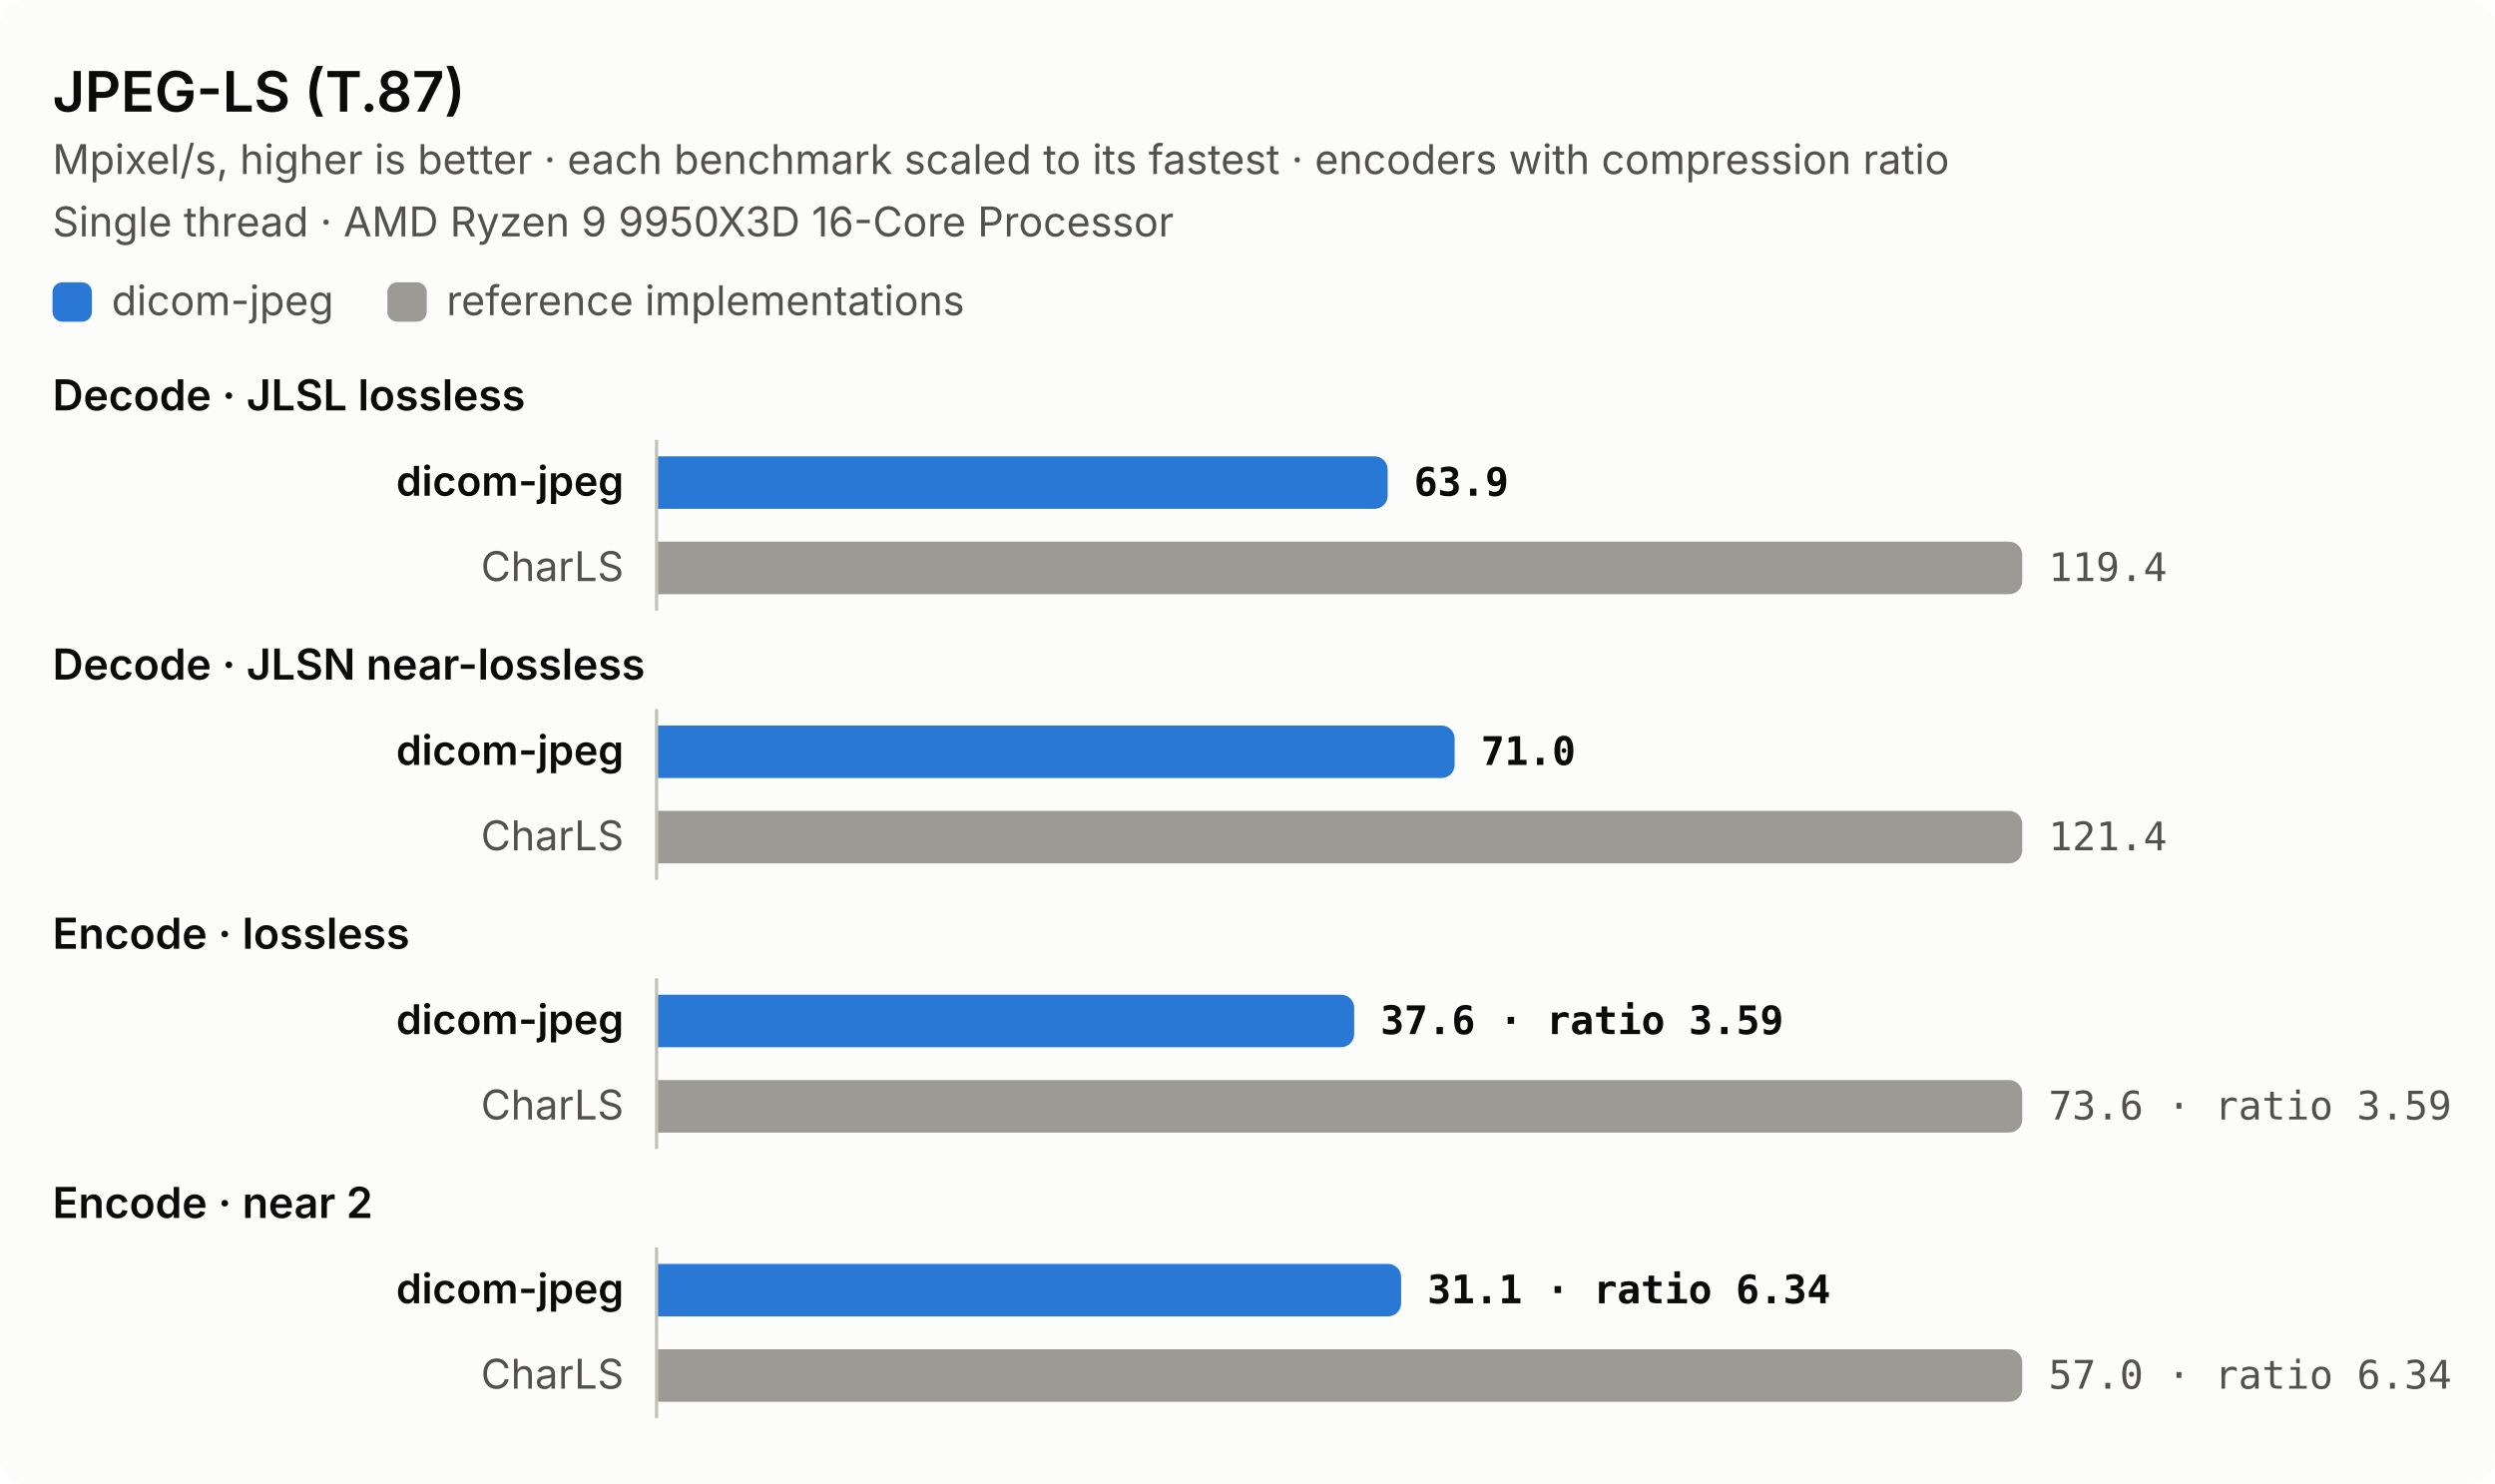
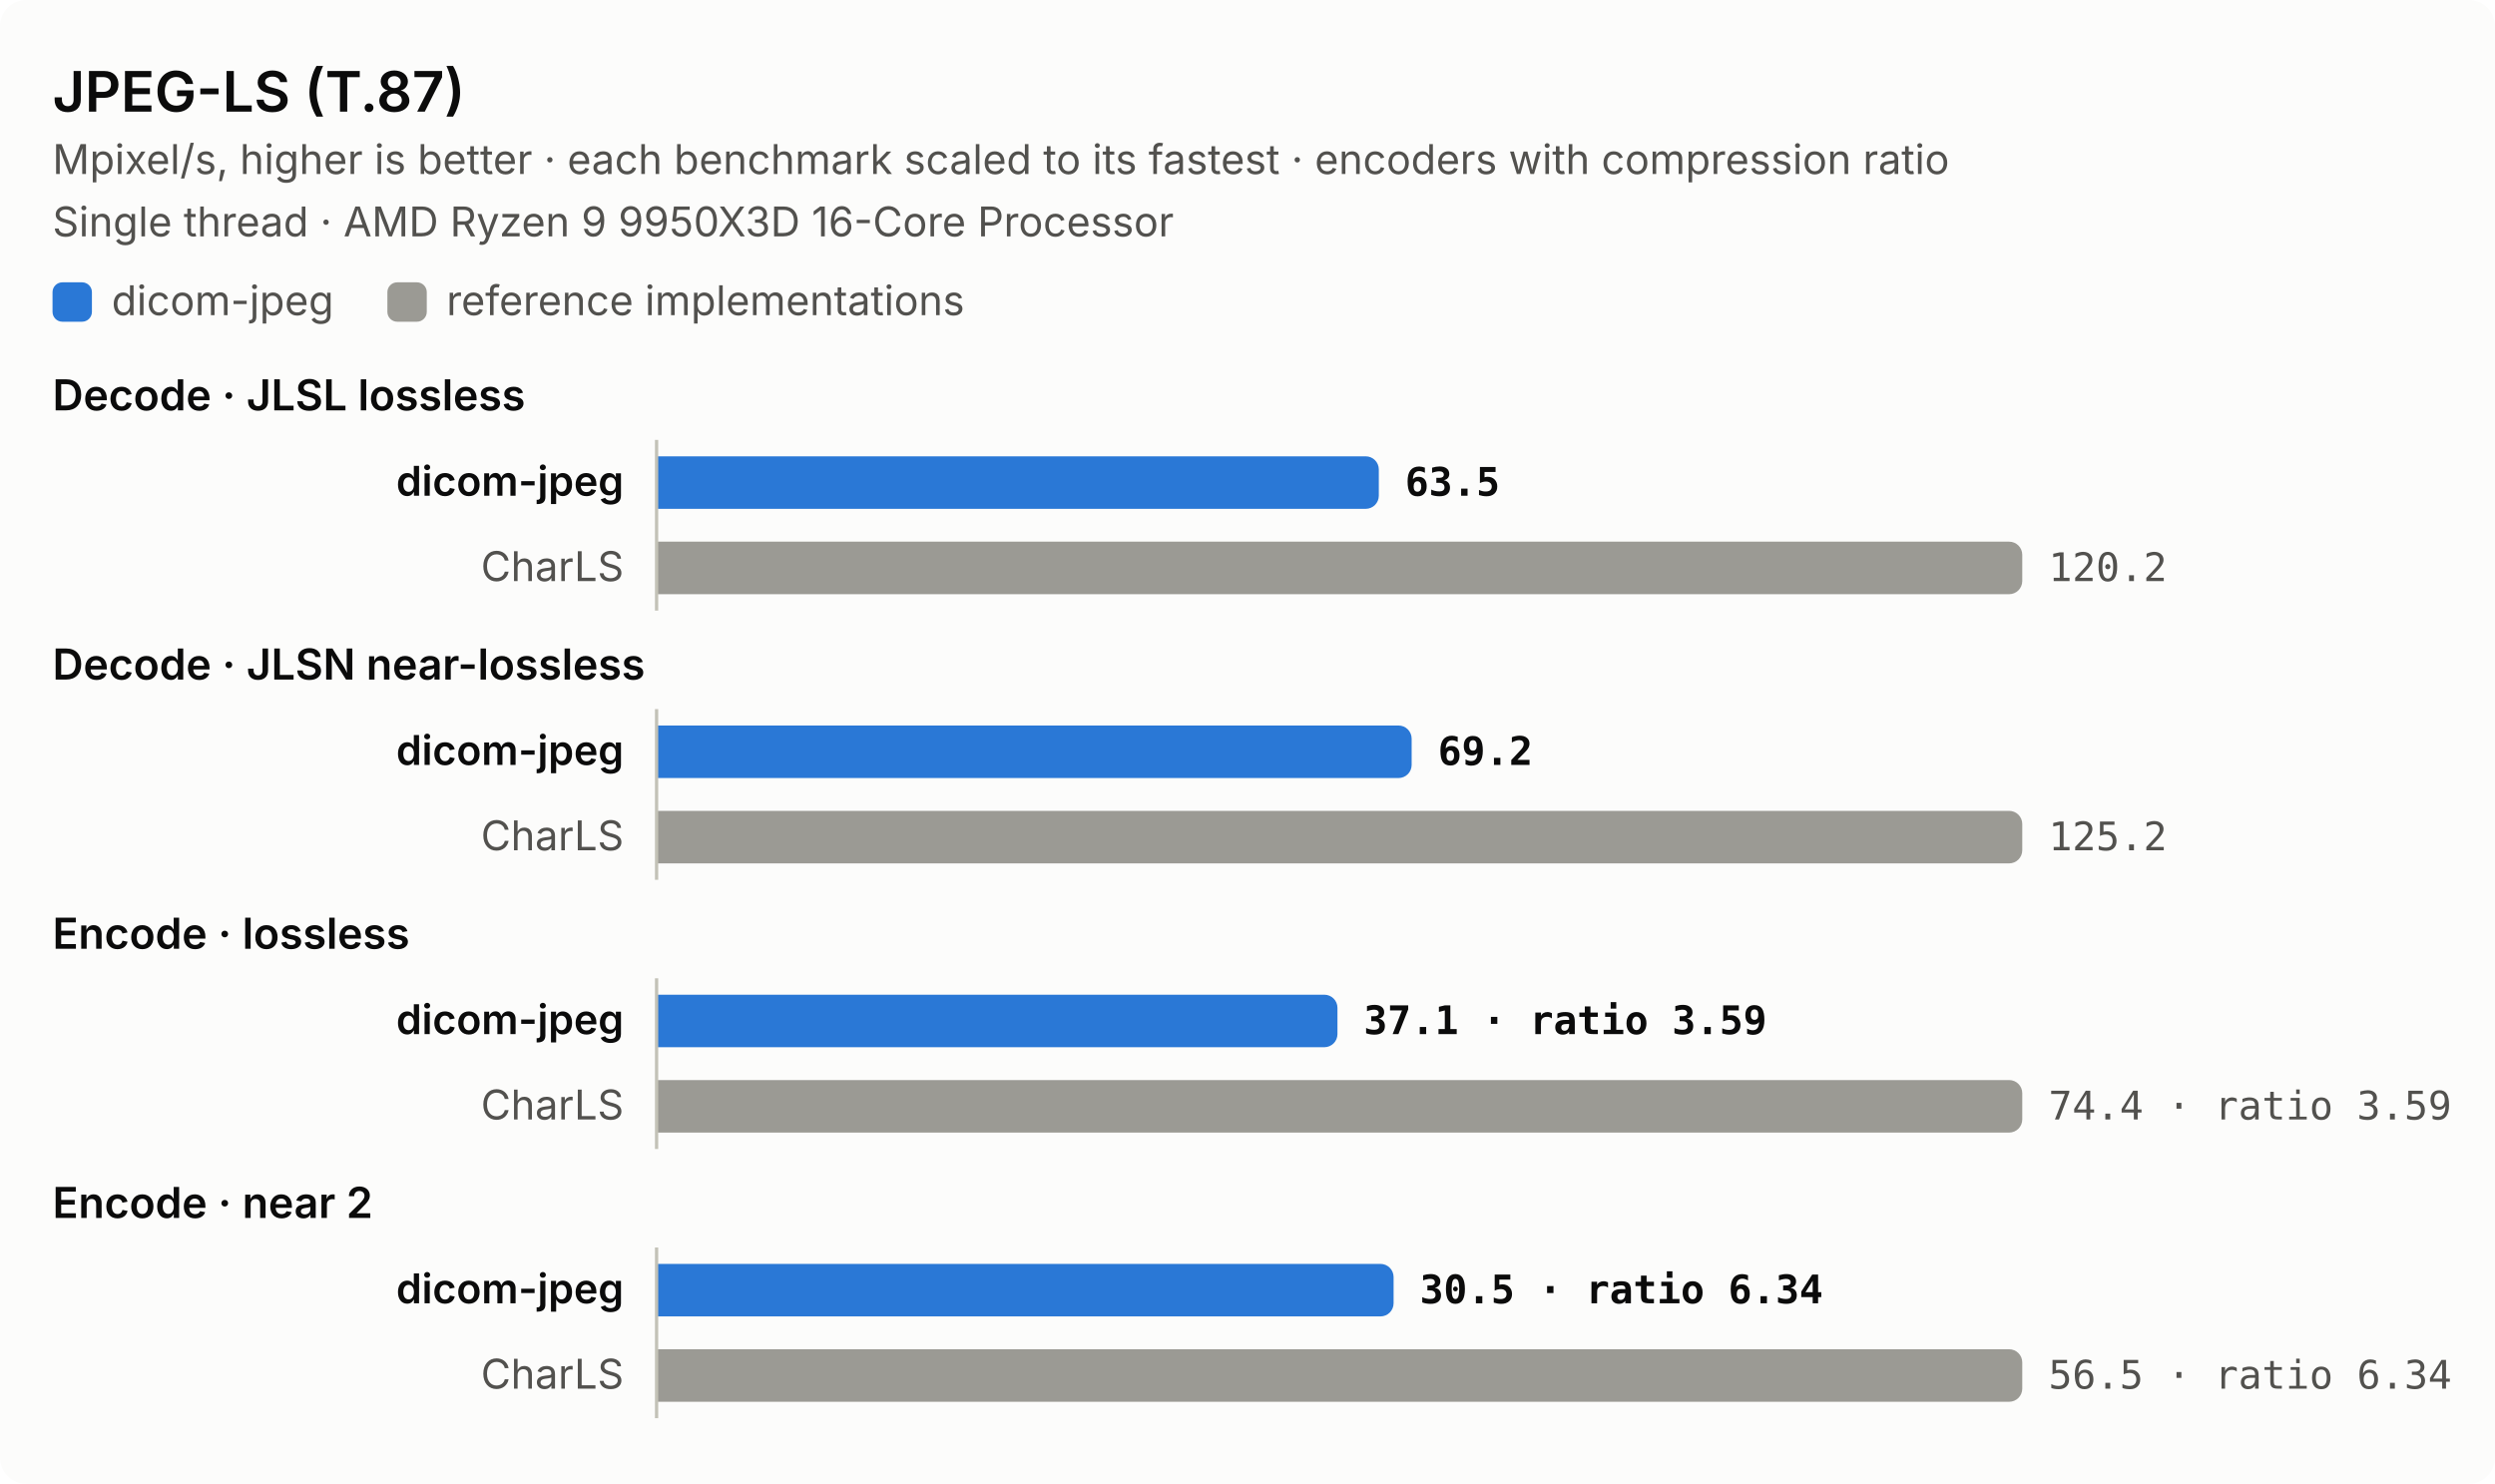
<svg xmlns="http://www.w3.org/2000/svg" width="760" height="452" viewBox="0 0 760 452" role="img" aria-label="JPEG-LS (T.87)">
  <style>
.bg { fill: #fcfcfb; }
.title { fill: #0b0b0b; font: 600 17px system-ui, -apple-system, 'Segoe UI', sans-serif; }
.sub { fill: #52514e; font: 12.5px system-ui, -apple-system, 'Segoe UI', sans-serif; }
.group { fill: #0b0b0b; font: 600 13px system-ui, -apple-system, 'Segoe UI', sans-serif; }
.name { fill: #52514e; font: 12.5px system-ui, -apple-system, 'Segoe UI', sans-serif; }
.name.ours { fill: #0b0b0b; font-weight: 600; }
.value { fill: #52514e; font: 12px ui-monospace, 'SF Mono', Menlo, Consolas, monospace; }
.value.ours { fill: #0b0b0b; font-weight: 600; }
.axis { stroke: #c3c2b7; stroke-width: 1; }
.ours-fill { fill: #2a78d6; }
.ref-fill { fill: #9b9a94; }
.l0 { fill: #86b6ef; } .l1 { fill: #5598e7; } .l2 { fill: #256abf; } .l3 { fill: #184f95; } .l4 { fill: #104281; }
@media (prefers-color-scheme: dark) {
  .bg { fill: #1a1a19; }
  .title, .group, .name.ours, .value.ours { fill: #f0efec; }
  .sub, .name, .value { fill: #c3c2b7; }
  .axis { stroke: #383835; }
  .ours-fill { fill: #3987e5; }
  .ref-fill { fill: #6e6d68; }
  .l0 { fill: #184f95; } .l1 { fill: #256abf; } .l2 { fill: #3987e5; } .l3 { fill: #6da7ec; } .l4 { fill: #9ec5f4; }
}
</style>
  <rect class="bg" width="760" height="452" rx="8" />
  <text x="16.0" y="34.0" class="title" text-anchor="start">JPEG-LS (T.87)</text>
  <text x="16.0" y="53.0" class="sub" text-anchor="start">Mpixel/s, higher is better · each benchmark scaled to its fastest · encoders with compression ratio</text>
  <text x="16.0" y="72.0" class="sub" text-anchor="start">Single thread · AMD Ryzen 9 9950X3D 16-Core Processor</text>
  <rect class="ours-fill" x="16" y="86" width="12" height="12" rx="3" />
  <text x="34.0" y="96.0" class="sub" text-anchor="start">dicom-jpeg</text>
  <rect class="ref-fill" x="118.0" y="86" width="12" height="12" rx="3" />
  <text x="136.0" y="96.0" class="sub" text-anchor="start">reference implementations</text>
  <text x="16.0" y="125.0" class="group" text-anchor="start">Decode · JLSL lossless</text>
  <text x="190.0" y="151.0" class="name ours" text-anchor="end">dicom-jpeg</text>
-   <path class="ours-fill" d="M200.0,139.0 h218.7 a4,4 0 0 1 4,4 v8.0 a4,4 0 0 1 -4,4 h-218.7 z" />
-   <text x="430.7" y="151.0" class="value ours" text-anchor="start">63.9</text>
+   <path class="ours-fill" d="M200.0,139.0 h216.0 a4,4 0 0 1 4,4 v8.0 a4,4 0 0 1 -4,4 h-216.0 z" />
+   <text x="428.0" y="151.0" class="value ours" text-anchor="start">63.5</text>
  <text x="190.0" y="177.0" class="name" text-anchor="end">CharLS</text>
  <path class="ref-fill" d="M200.0,165.0 h412.0 a4,4 0 0 1 4,4 v8.0 a4,4 0 0 1 -4,4 h-412.0 z" />
-   <text x="624.0" y="177.0" class="value" text-anchor="start">119.4</text>
+   <text x="624.0" y="177.0" class="value" text-anchor="start">120.2</text>
  <line class="axis" x1="200" y1="134" x2="200" y2="186" />
  <text x="16.0" y="207.0" class="group" text-anchor="start">Decode · JLSN near-lossless</text>
  <text x="190.0" y="233.0" class="name ours" text-anchor="end">dicom-jpeg</text>
-   <path class="ours-fill" d="M200.0,221.0 h239.1 a4,4 0 0 1 4,4 v8.0 a4,4 0 0 1 -4,4 h-239.1 z" />
-   <text x="451.1" y="233.0" class="value ours" text-anchor="start">71.0</text>
+   <path class="ours-fill" d="M200.0,221.0 h226.0 a4,4 0 0 1 4,4 v8.0 a4,4 0 0 1 -4,4 h-226.0 z" />
+   <text x="438.0" y="233.0" class="value ours" text-anchor="start">69.2</text>
  <text x="190.0" y="259.0" class="name" text-anchor="end">CharLS</text>
  <path class="ref-fill" d="M200.0,247.0 h412.0 a4,4 0 0 1 4,4 v8.0 a4,4 0 0 1 -4,4 h-412.0 z" />
-   <text x="624.0" y="259.0" class="value" text-anchor="start">121.4</text>
+   <text x="624.0" y="259.0" class="value" text-anchor="start">125.2</text>
  <line class="axis" x1="200" y1="216" x2="200" y2="268" />
  <text x="16.0" y="289.0" class="group" text-anchor="start">Encode · lossless</text>
  <text x="190.0" y="315.0" class="name ours" text-anchor="end">dicom-jpeg</text>
-   <path class="ours-fill" d="M200.0,303.0 h208.5 a4,4 0 0 1 4,4 v8.0 a4,4 0 0 1 -4,4 h-208.5 z" />
-   <text x="420.5" y="315.0" class="value ours" text-anchor="start">37.6 · ratio 3.59</text>
+   <path class="ours-fill" d="M200.0,303.0 h203.4 a4,4 0 0 1 4,4 v8.0 a4,4 0 0 1 -4,4 h-203.4 z" />
+   <text x="415.4" y="315.0" class="value ours" text-anchor="start">37.1 · ratio 3.59</text>
  <text x="190.0" y="341.0" class="name" text-anchor="end">CharLS</text>
  <path class="ref-fill" d="M200.0,329.0 h412.0 a4,4 0 0 1 4,4 v8.0 a4,4 0 0 1 -4,4 h-412.0 z" />
-   <text x="624.0" y="341.0" class="value" text-anchor="start">73.6 · ratio 3.59</text>
+   <text x="624.0" y="341.0" class="value" text-anchor="start">74.4 · ratio 3.59</text>
  <line class="axis" x1="200" y1="298" x2="200" y2="350" />
  <text x="16.0" y="371.0" class="group" text-anchor="start">Encode · near 2</text>
  <text x="190.0" y="397.0" class="name ours" text-anchor="end">dicom-jpeg</text>
-   <path class="ours-fill" d="M200.0,385.0 h222.8 a4,4 0 0 1 4,4 v8.0 a4,4 0 0 1 -4,4 h-222.8 z" />
-   <text x="434.8" y="397.0" class="value ours" text-anchor="start">31.1 · ratio 6.34</text>
+   <path class="ours-fill" d="M200.0,385.0 h220.5 a4,4 0 0 1 4,4 v8.0 a4,4 0 0 1 -4,4 h-220.5 z" />
+   <text x="432.5" y="397.0" class="value ours" text-anchor="start">30.5 · ratio 6.34</text>
  <text x="190.0" y="423.0" class="name" text-anchor="end">CharLS</text>
  <path class="ref-fill" d="M200.0,411.0 h412.0 a4,4 0 0 1 4,4 v8.0 a4,4 0 0 1 -4,4 h-412.0 z" />
-   <text x="624.0" y="423.0" class="value" text-anchor="start">57.0 · ratio 6.34</text>
+   <text x="624.0" y="423.0" class="value" text-anchor="start">56.5 · ratio 6.34</text>
  <line class="axis" x1="200" y1="380" x2="200" y2="432" />
</svg>
